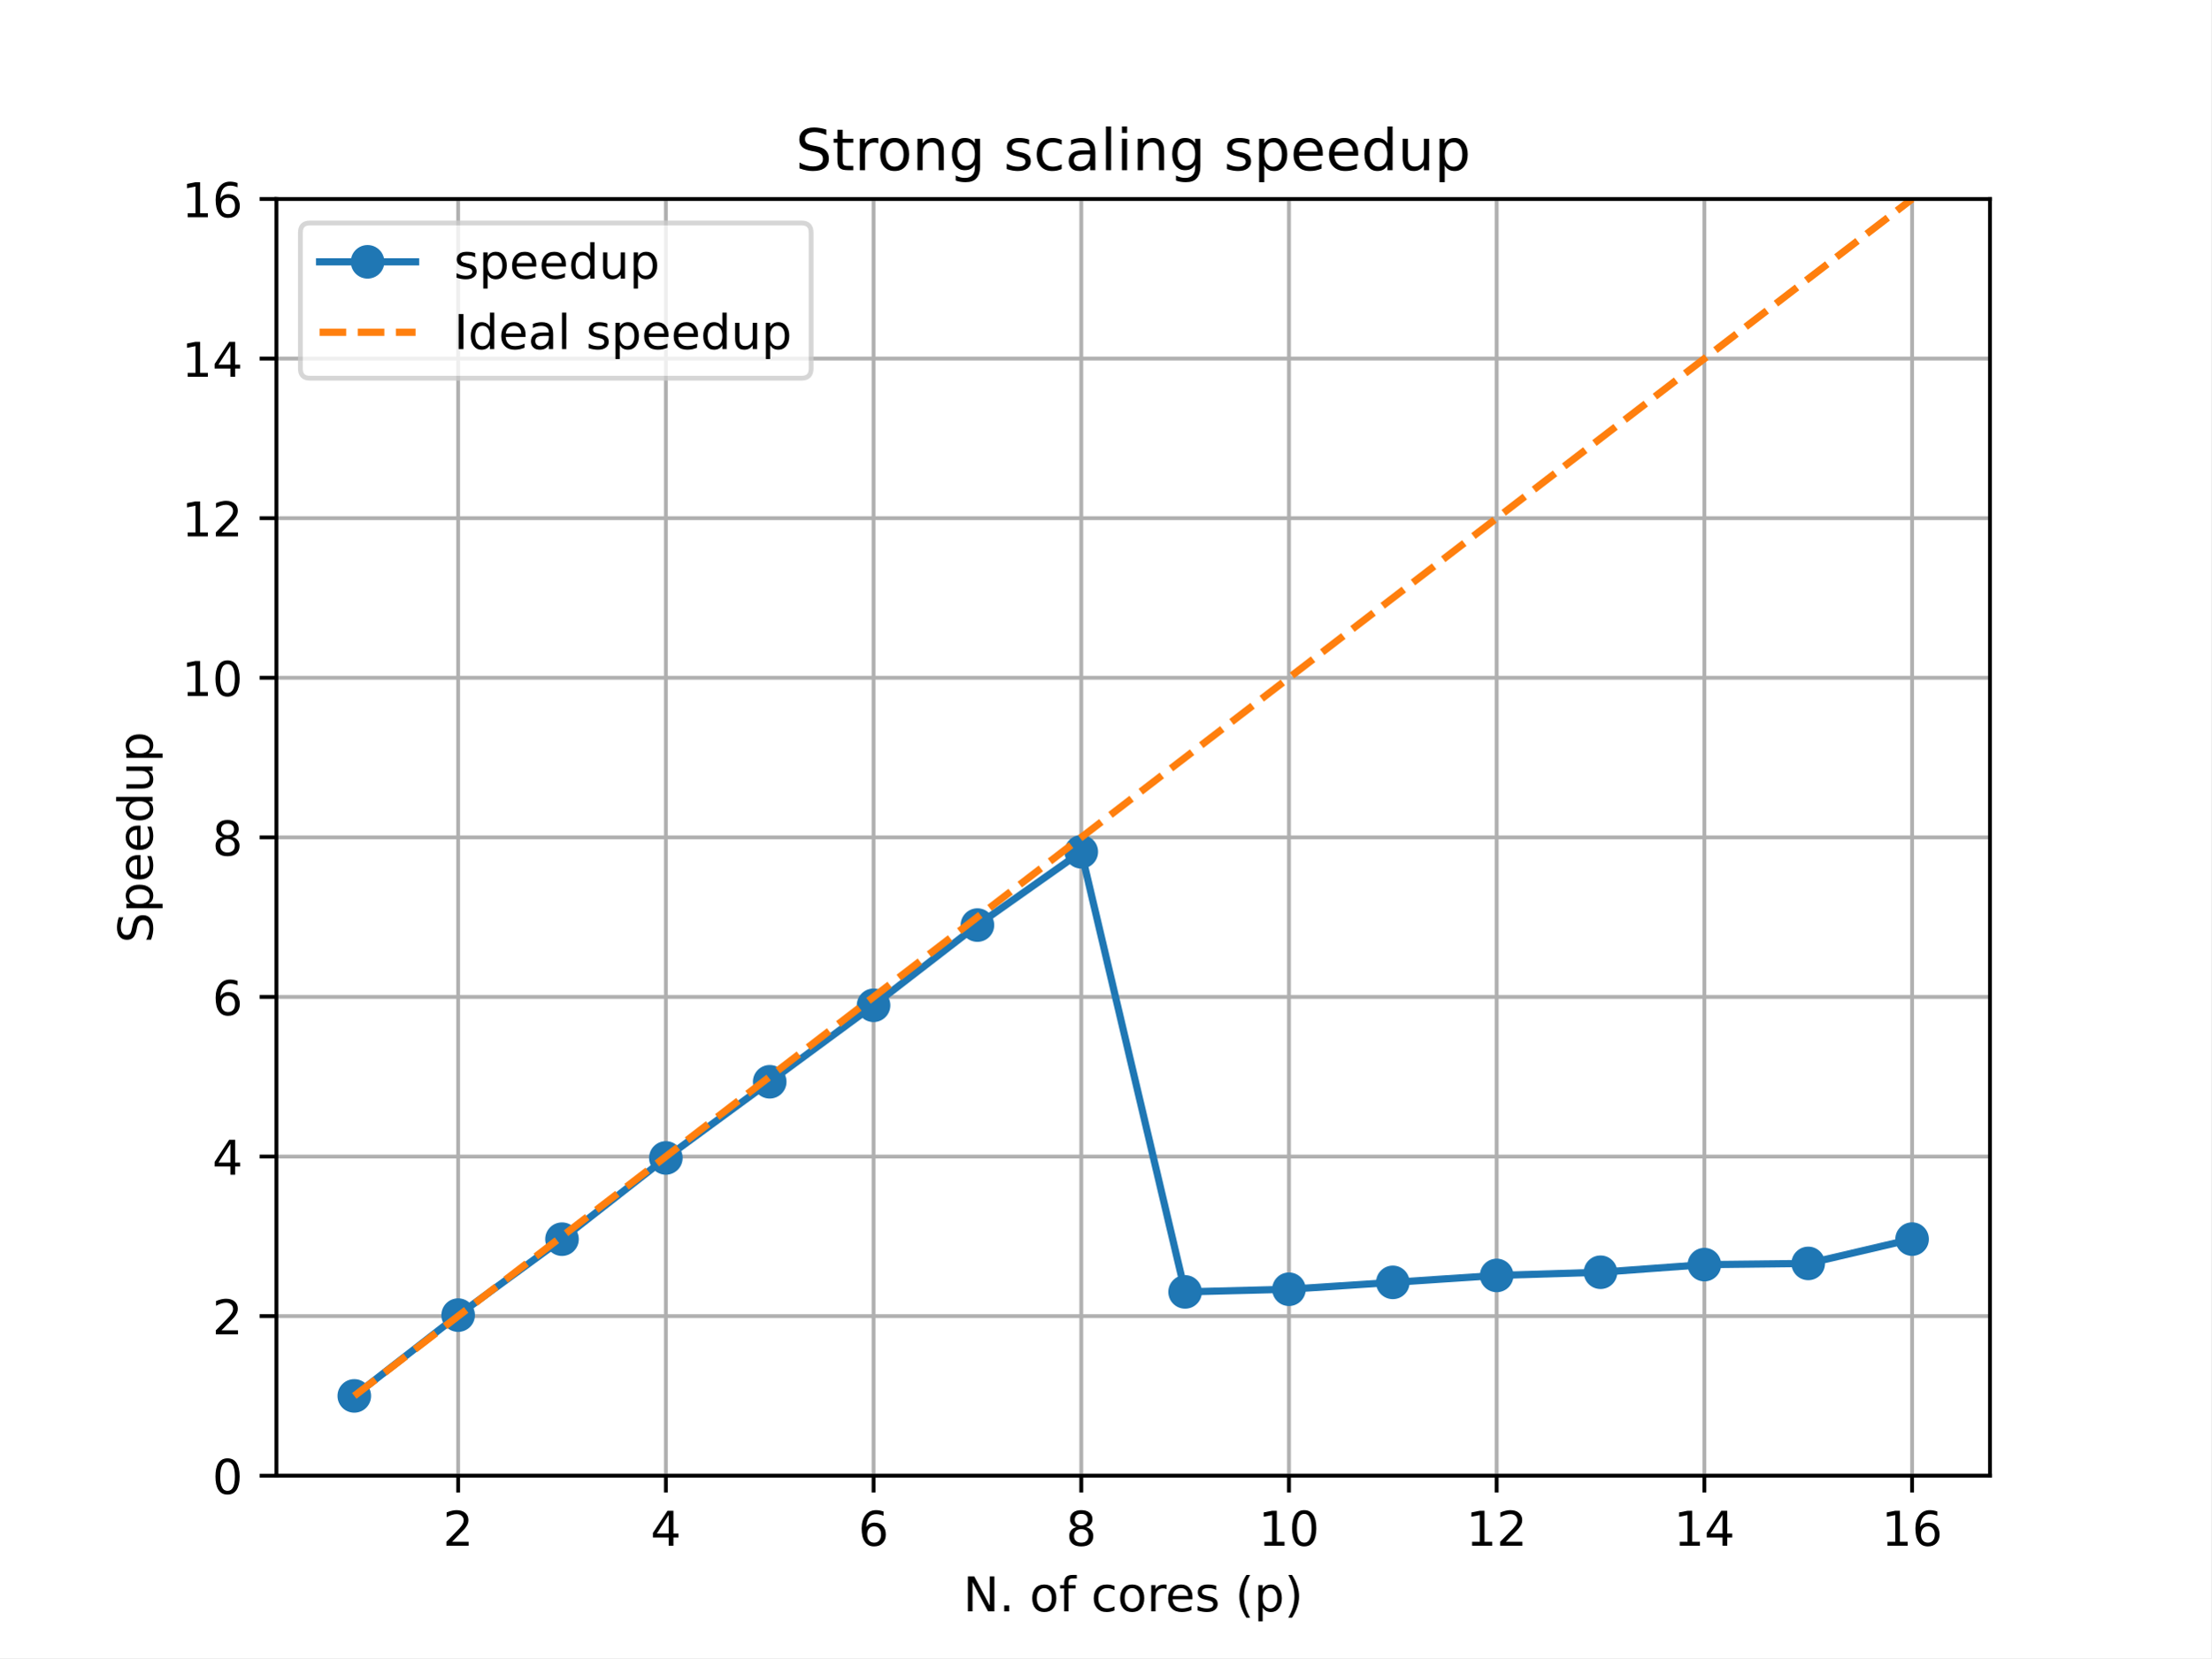
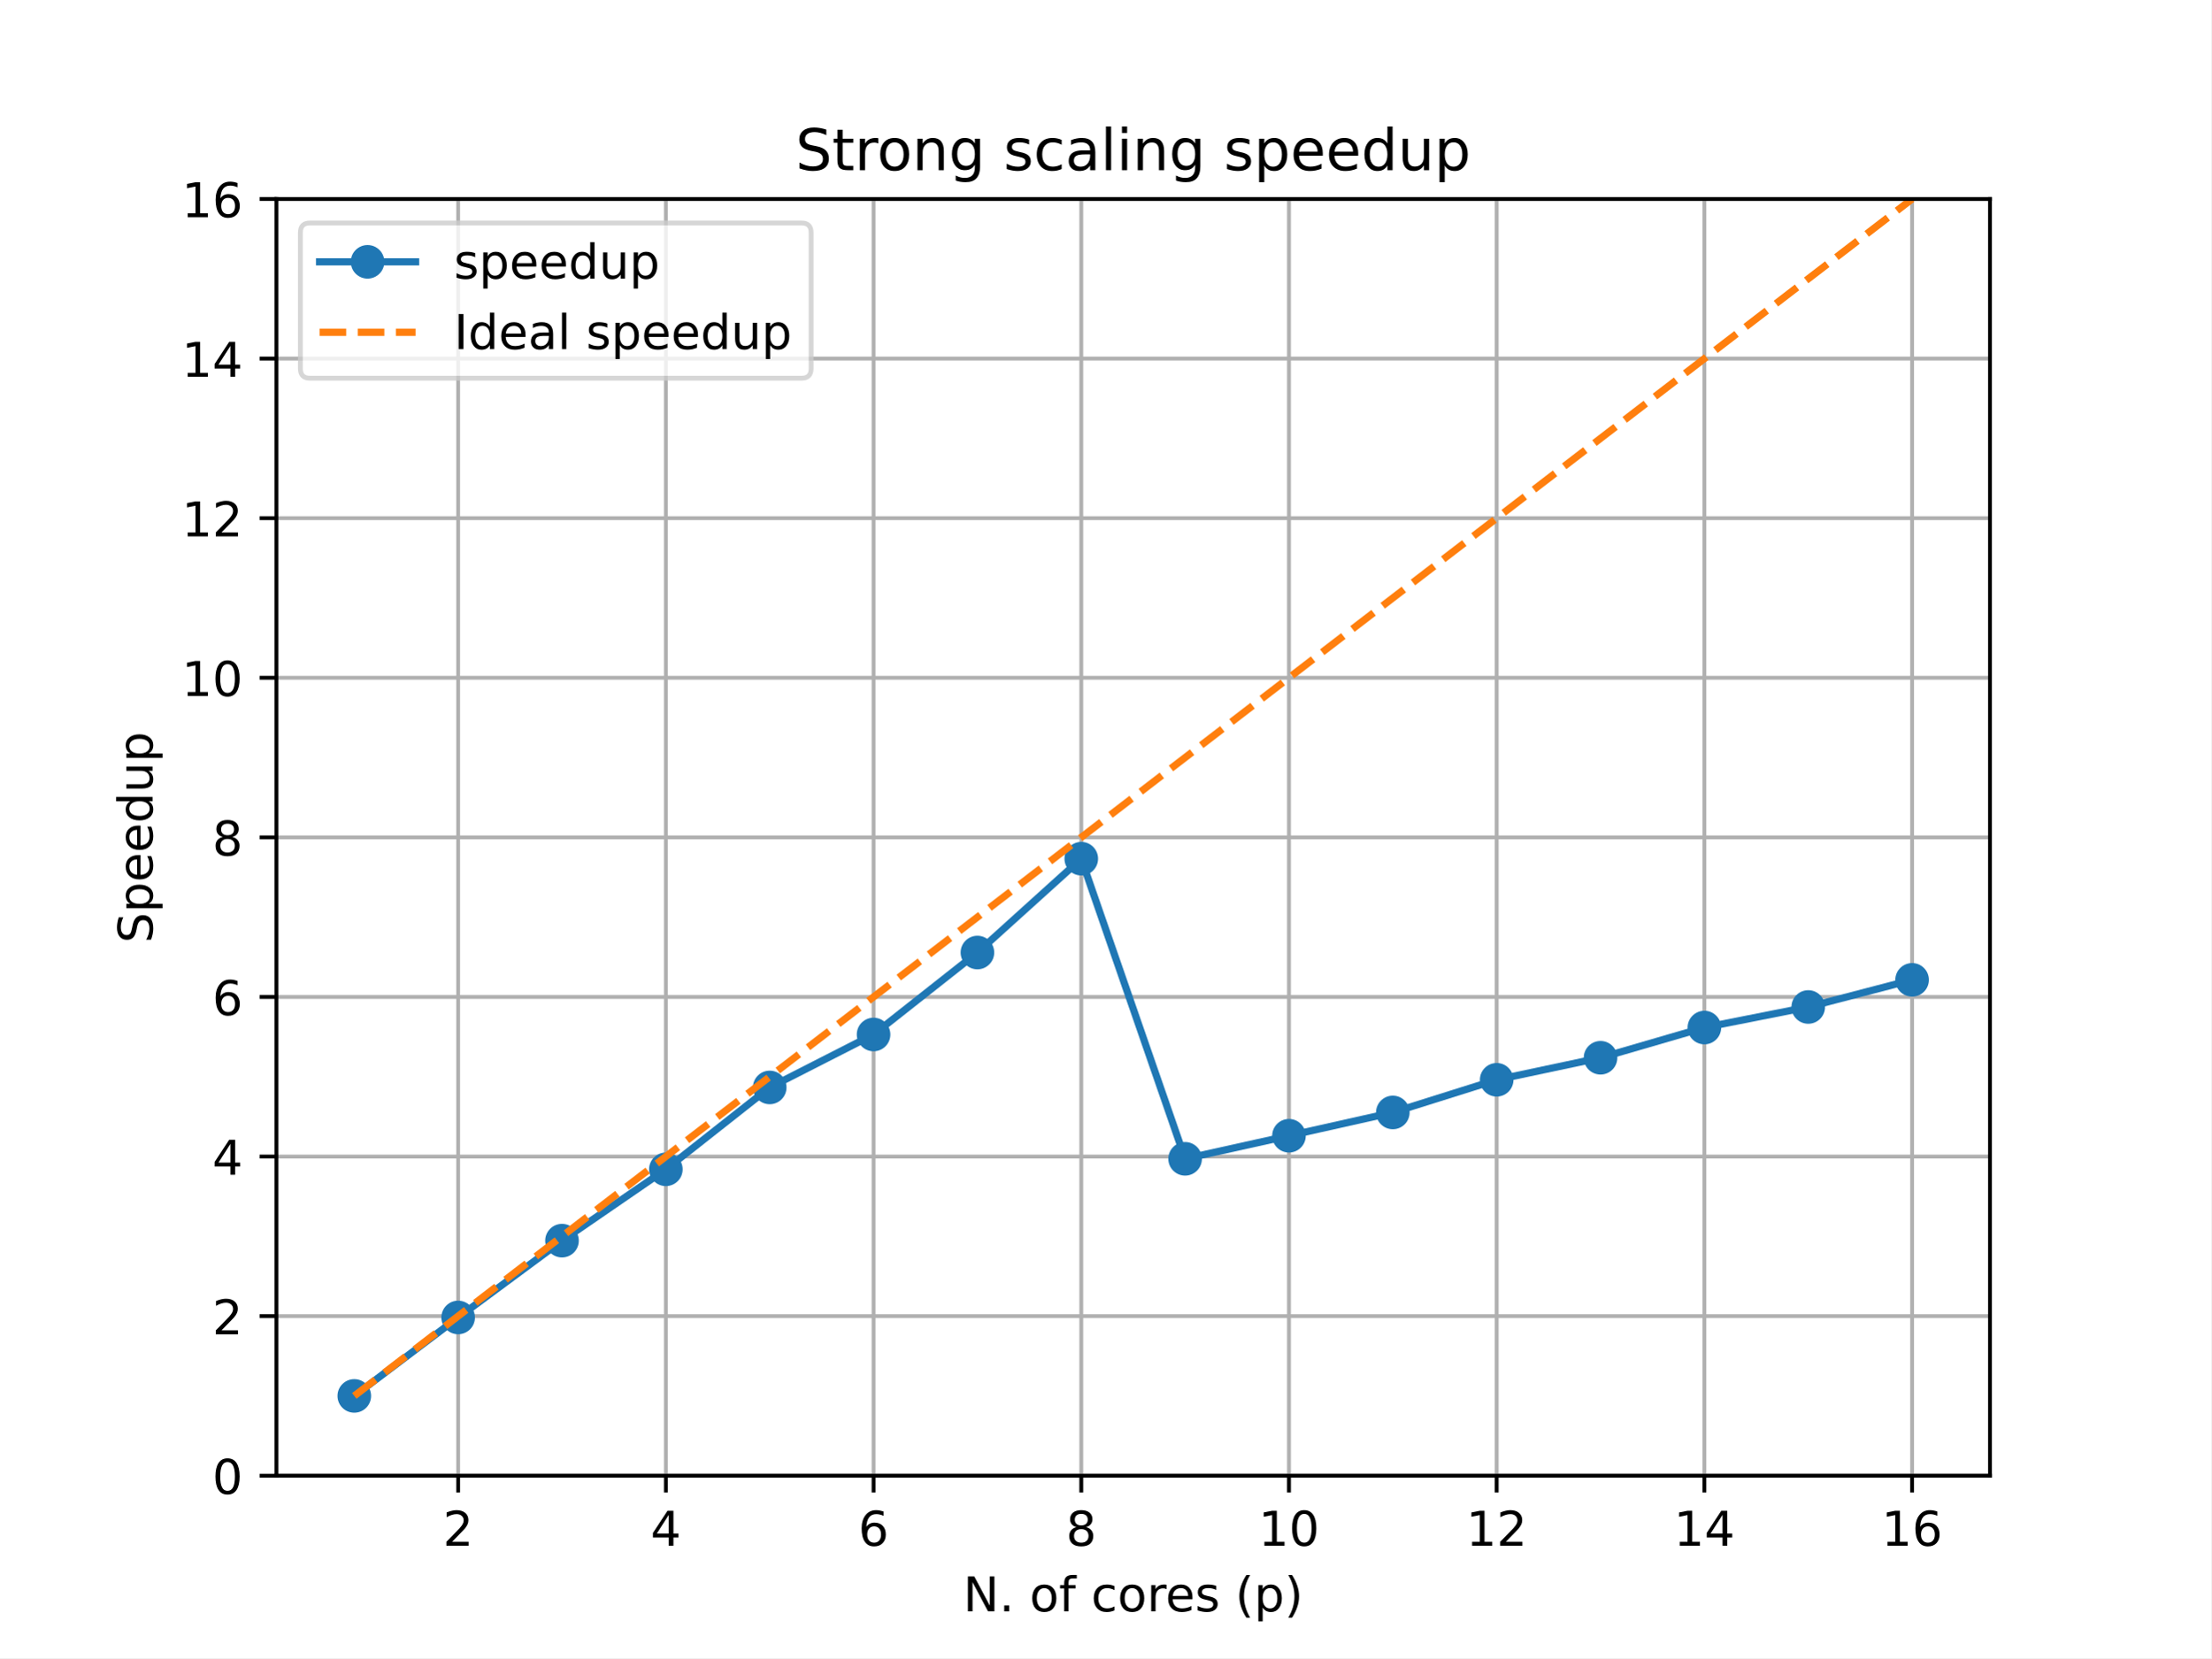
<svg xmlns="http://www.w3.org/2000/svg" xmlns:xlink="http://www.w3.org/1999/xlink" width="460.8pt" height="345.6pt" viewBox="0 0 460.8 345.6" version="1.1">
  <defs>
    <style type="text/css">*{stroke-linejoin: round; stroke-linecap: butt}</style>
  </defs>
  <g id="figure_1">
    <g id="patch_1">
      <path d="M 0 345.6  L 460.8 345.6  L 460.8 0  L 0 0  z " style="fill: #ffffff" />
    </g>
    <g id="axes_1">
      <g id="patch_2">
        <path d="M 57.6 307.584  L 414.72 307.584  L 414.72 41.472  L 57.6 41.472  z " style="fill: #ffffff" />
      </g>
      <g id="matplotlib.axis_1">
        <g id="xtick_1">
          <g id="line2d_1">
-             <path d="M 95.476 307.584  L 95.476 41.472  " clip-path="url(#p18f2e774d1)" style="fill: none; stroke: #b0b0b0; stroke-width: 0.8; stroke-linecap: square" />
+             <path d="M 95.476 307.584  L 95.476 41.472  " clip-path="url(#pc457813039)" style="fill: none; stroke: #b0b0b0; stroke-width: 0.8; stroke-linecap: square" />
          </g>
          <g id="line2d_2">
            <defs>
-               <path id="m135aec9169" d="M 0 0  L 0 3.5  " style="stroke: #000000; stroke-width: 0.8" />
+               <path id="m1aa23ebae5" d="M 0 0  L 0 3.5  " style="stroke: #000000; stroke-width: 0.8" />
            </defs>
            <g>
-               <use xlink:href="#m135aec9169" x="95.476" y="307.584" style="stroke: #000000; stroke-width: 0.8" />
+               <use xlink:href="#m1aa23ebae5" x="95.476" y="307.584" style="stroke: #000000; stroke-width: 0.8" />
            </g>
          </g>
          <g id="text_1">
            <g transform="translate(92.29511 322.1824) scale(0.1 -0.1)">
              <defs>
                <path id="DejaVuSans-32" d="M 1228 531  L 3431 531  L 3431 0  L 469 0  L 469 531  Q 828 903 1448 1529  Q 2069 2156 2228 2338  Q 2531 2678 2651 2914  Q 2772 3150 2772 3378  Q 2772 3750 2511 3984  Q 2250 4219 1831 4219  Q 1534 4219 1204 4116  Q 875 4013 500 3803  L 500 4441  Q 881 4594 1212 4672  Q 1544 4750 1819 4750  Q 2544 4750 2975 4387  Q 3406 4025 3406 3419  Q 3406 3131 3298 2873  Q 3191 2616 2906 2266  Q 2828 2175 2409 1742  Q 1991 1309 1228 531  z " transform="scale(0.015625)" />
              </defs>
              <use xlink:href="#DejaVuSans-32" />
            </g>
          </g>
        </g>
        <g id="xtick_2">
          <g id="line2d_3">
-             <path d="M 138.764 307.584  L 138.764 41.472  " clip-path="url(#p18f2e774d1)" style="fill: none; stroke: #b0b0b0; stroke-width: 0.8; stroke-linecap: square" />
+             <path d="M 138.764 307.584  L 138.764 41.472  " clip-path="url(#pc457813039)" style="fill: none; stroke: #b0b0b0; stroke-width: 0.8; stroke-linecap: square" />
          </g>
          <g id="line2d_4">
            <g>
-               <use xlink:href="#m135aec9169" x="138.764" y="307.584" style="stroke: #000000; stroke-width: 0.8" />
+               <use xlink:href="#m1aa23ebae5" x="138.764" y="307.584" style="stroke: #000000; stroke-width: 0.8" />
            </g>
          </g>
          <g id="text_2">
            <g transform="translate(135.5824 322.1824) scale(0.1 -0.1)">
              <defs>
                <path id="DejaVuSans-34" d="M 2419 4116  L 825 1625  L 2419 1625  L 2419 4116  z M 2253 4666  L 3047 4666  L 3047 1625  L 3713 1625  L 3713 1100  L 3047 1100  L 3047 0  L 2419 0  L 2419 1100  L 313 1100  L 313 1709  L 2253 4666  z " transform="scale(0.015625)" />
              </defs>
              <use xlink:href="#DejaVuSans-34" />
            </g>
          </g>
        </g>
        <g id="xtick_3">
          <g id="line2d_5">
-             <path d="M 182.051 307.584  L 182.051 41.472  " clip-path="url(#p18f2e774d1)" style="fill: none; stroke: #b0b0b0; stroke-width: 0.8; stroke-linecap: square" />
+             <path d="M 182.051 307.584  L 182.051 41.472  " clip-path="url(#pc457813039)" style="fill: none; stroke: #b0b0b0; stroke-width: 0.8; stroke-linecap: square" />
          </g>
          <g id="line2d_6">
            <g>
-               <use xlink:href="#m135aec9169" x="182.051" y="307.584" style="stroke: #000000; stroke-width: 0.8" />
+               <use xlink:href="#m1aa23ebae5" x="182.051" y="307.584" style="stroke: #000000; stroke-width: 0.8" />
            </g>
          </g>
          <g id="text_3">
            <g transform="translate(178.8697 322.1824) scale(0.1 -0.1)">
              <defs>
                <path id="DejaVuSans-36" d="M 2113 2584  Q 1688 2584 1439 2293  Q 1191 2003 1191 1497  Q 1191 994 1439 701  Q 1688 409 2113 409  Q 2538 409 2786 701  Q 3034 994 3034 1497  Q 3034 2003 2786 2293  Q 2538 2584 2113 2584  z M 3366 4563  L 3366 3988  Q 3128 4100 2886 4159  Q 2644 4219 2406 4219  Q 1781 4219 1451 3797  Q 1122 3375 1075 2522  Q 1259 2794 1537 2939  Q 1816 3084 2150 3084  Q 2853 3084 3261 2657  Q 3669 2231 3669 1497  Q 3669 778 3244 343  Q 2819 -91 2113 -91  Q 1303 -91 875 529  Q 447 1150 447 2328  Q 447 3434 972 4092  Q 1497 4750 2381 4750  Q 2619 4750 2861 4703  Q 3103 4656 3366 4563  z " transform="scale(0.015625)" />
              </defs>
              <use xlink:href="#DejaVuSans-36" />
            </g>
          </g>
        </g>
        <g id="xtick_4">
          <g id="line2d_7">
-             <path d="M 225.338 307.584  L 225.338 41.472  " clip-path="url(#p18f2e774d1)" style="fill: none; stroke: #b0b0b0; stroke-width: 0.8; stroke-linecap: square" />
+             <path d="M 225.338 307.584  L 225.338 41.472  " clip-path="url(#pc457813039)" style="fill: none; stroke: #b0b0b0; stroke-width: 0.8; stroke-linecap: square" />
          </g>
          <g id="line2d_8">
            <g>
-               <use xlink:href="#m135aec9169" x="225.338" y="307.584" style="stroke: #000000; stroke-width: 0.8" />
+               <use xlink:href="#m1aa23ebae5" x="225.338" y="307.584" style="stroke: #000000; stroke-width: 0.8" />
            </g>
          </g>
          <g id="text_4">
            <g transform="translate(222.1569 322.1824) scale(0.1 -0.1)">
              <defs>
                <path id="DejaVuSans-38" d="M 2034 2216  Q 1584 2216 1326 1975  Q 1069 1734 1069 1313  Q 1069 891 1326 650  Q 1584 409 2034 409  Q 2484 409 2743 651  Q 3003 894 3003 1313  Q 3003 1734 2745 1975  Q 2488 2216 2034 2216  z M 1403 2484  Q 997 2584 770 2862  Q 544 3141 544 3541  Q 544 4100 942 4425  Q 1341 4750 2034 4750  Q 2731 4750 3128 4425  Q 3525 4100 3525 3541  Q 3525 3141 3298 2862  Q 3072 2584 2669 2484  Q 3125 2378 3379 2068  Q 3634 1759 3634 1313  Q 3634 634 3220 271  Q 2806 -91 2034 -91  Q 1263 -91 848 271  Q 434 634 434 1313  Q 434 1759 690 2068  Q 947 2378 1403 2484  z M 1172 3481  Q 1172 3119 1398 2916  Q 1625 2713 2034 2713  Q 2441 2713 2670 2916  Q 2900 3119 2900 3481  Q 2900 3844 2670 4047  Q 2441 4250 2034 4250  Q 1625 4250 1398 4047  Q 1172 3844 1172 3481  z " transform="scale(0.015625)" />
              </defs>
              <use xlink:href="#DejaVuSans-38" />
            </g>
          </g>
        </g>
        <g id="xtick_5">
          <g id="line2d_9">
-             <path d="M 268.625 307.584  L 268.625 41.472  " clip-path="url(#p18f2e774d1)" style="fill: none; stroke: #b0b0b0; stroke-width: 0.8; stroke-linecap: square" />
+             <path d="M 268.625 307.584  L 268.625 41.472  " clip-path="url(#pc457813039)" style="fill: none; stroke: #b0b0b0; stroke-width: 0.8; stroke-linecap: square" />
          </g>
          <g id="line2d_10">
            <g>
-               <use xlink:href="#m135aec9169" x="268.625" y="307.584" style="stroke: #000000; stroke-width: 0.8" />
+               <use xlink:href="#m1aa23ebae5" x="268.625" y="307.584" style="stroke: #000000; stroke-width: 0.8" />
            </g>
          </g>
          <g id="text_5">
            <g transform="translate(262.263 322.1824) scale(0.1 -0.1)">
              <defs>
                <path id="DejaVuSans-31" d="M 794 531  L 1825 531  L 1825 4091  L 703 3866  L 703 4441  L 1819 4666  L 2450 4666  L 2450 531  L 3481 531  L 3481 0  L 794 0  L 794 531  z " transform="scale(0.015625)" />
                <path id="DejaVuSans-30" d="M 2034 4250  Q 1547 4250 1301 3770  Q 1056 3291 1056 2328  Q 1056 1369 1301 889  Q 1547 409 2034 409  Q 2525 409 2770 889  Q 3016 1369 3016 2328  Q 3016 3291 2770 3770  Q 2525 4250 2034 4250  z M 2034 4750  Q 2819 4750 3233 4129  Q 3647 3509 3647 2328  Q 3647 1150 3233 529  Q 2819 -91 2034 -91  Q 1250 -91 836 529  Q 422 1150 422 2328  Q 422 3509 836 4129  Q 1250 4750 2034 4750  z " transform="scale(0.015625)" />
              </defs>
              <use xlink:href="#DejaVuSans-31" />
              <use xlink:href="#DejaVuSans-30" transform="translate(63.62305 0)" />
            </g>
          </g>
        </g>
        <g id="xtick_6">
          <g id="line2d_11">
-             <path d="M 311.913 307.584  L 311.913 41.472  " clip-path="url(#p18f2e774d1)" style="fill: none; stroke: #b0b0b0; stroke-width: 0.8; stroke-linecap: square" />
+             <path d="M 311.913 307.584  L 311.913 41.472  " clip-path="url(#pc457813039)" style="fill: none; stroke: #b0b0b0; stroke-width: 0.8; stroke-linecap: square" />
          </g>
          <g id="line2d_12">
            <g>
-               <use xlink:href="#m135aec9169" x="311.913" y="307.584" style="stroke: #000000; stroke-width: 0.8" />
+               <use xlink:href="#m1aa23ebae5" x="311.913" y="307.584" style="stroke: #000000; stroke-width: 0.8" />
            </g>
          </g>
          <g id="text_6">
            <g transform="translate(305.5502 322.1824) scale(0.1 -0.1)">
              <use xlink:href="#DejaVuSans-31" />
              <use xlink:href="#DejaVuSans-32" transform="translate(63.62305 0)" />
            </g>
          </g>
        </g>
        <g id="xtick_7">
          <g id="line2d_13">
-             <path d="M 355.2 307.584  L 355.2 41.472  " clip-path="url(#p18f2e774d1)" style="fill: none; stroke: #b0b0b0; stroke-width: 0.8; stroke-linecap: square" />
+             <path d="M 355.2 307.584  L 355.2 41.472  " clip-path="url(#pc457813039)" style="fill: none; stroke: #b0b0b0; stroke-width: 0.8; stroke-linecap: square" />
          </g>
          <g id="line2d_14">
            <g>
-               <use xlink:href="#m135aec9169" x="355.2" y="307.584" style="stroke: #000000; stroke-width: 0.8" />
+               <use xlink:href="#m1aa23ebae5" x="355.2" y="307.584" style="stroke: #000000; stroke-width: 0.8" />
            </g>
          </g>
          <g id="text_7">
            <g transform="translate(348.8375 322.1824) scale(0.1 -0.1)">
              <use xlink:href="#DejaVuSans-31" />
              <use xlink:href="#DejaVuSans-34" transform="translate(63.62305 0)" />
            </g>
          </g>
        </g>
        <g id="xtick_8">
          <g id="line2d_15">
-             <path d="M 398.487 307.584  L 398.487 41.472  " clip-path="url(#p18f2e774d1)" style="fill: none; stroke: #b0b0b0; stroke-width: 0.8; stroke-linecap: square" />
+             <path d="M 398.487 307.584  L 398.487 41.472  " clip-path="url(#pc457813039)" style="fill: none; stroke: #b0b0b0; stroke-width: 0.8; stroke-linecap: square" />
          </g>
          <g id="line2d_16">
            <g>
-               <use xlink:href="#m135aec9169" x="398.487" y="307.584" style="stroke: #000000; stroke-width: 0.8" />
+               <use xlink:href="#m1aa23ebae5" x="398.487" y="307.584" style="stroke: #000000; stroke-width: 0.8" />
            </g>
          </g>
          <g id="text_8">
            <g transform="translate(392.1248 322.1824) scale(0.1 -0.1)">
              <use xlink:href="#DejaVuSans-31" />
              <use xlink:href="#DejaVuSans-36" transform="translate(63.62305 0)" />
            </g>
          </g>
        </g>
        <g id="text_9">
          <g transform="translate(200.735 335.8606) scale(0.1 -0.1)">
            <defs>
              <path id="DejaVuSans-4e" d="M 628 4666  L 1478 4666  L 3547 763  L 3547 4666  L 4159 4666  L 4159 0  L 3309 0  L 1241 3903  L 1241 0  L 628 0  L 628 4666  z " transform="scale(0.015625)" />
              <path id="DejaVuSans-2e" d="M 684 794  L 1344 794  L 1344 0  L 684 0  L 684 794  z " transform="scale(0.015625)" />
              <path id="DejaVuSans-20" transform="scale(0.015625)" />
              <path id="DejaVuSans-6f" d="M 1959 3097  Q 1497 3097 1228 2736  Q 959 2375 959 1747  Q 959 1119 1226 758  Q 1494 397 1959 397  Q 2419 397 2687 759  Q 2956 1122 2956 1747  Q 2956 2369 2687 2733  Q 2419 3097 1959 3097  z M 1959 3584  Q 2709 3584 3137 3096  Q 3566 2609 3566 1747  Q 3566 888 3137 398  Q 2709 -91 1959 -91  Q 1206 -91 779 398  Q 353 888 353 1747  Q 353 2609 779 3096  Q 1206 3584 1959 3584  z " transform="scale(0.015625)" />
              <path id="DejaVuSans-66" d="M 2375 4863  L 2375 4384  L 1825 4384  Q 1516 4384 1395 4259  Q 1275 4134 1275 3809  L 1275 3500  L 2222 3500  L 2222 3053  L 1275 3053  L 1275 0  L 697 0  L 697 3053  L 147 3053  L 147 3500  L 697 3500  L 697 3744  Q 697 4328 969 4595  Q 1241 4863 1831 4863  L 2375 4863  z " transform="scale(0.015625)" />
              <path id="DejaVuSans-63" d="M 3122 3366  L 3122 2828  Q 2878 2963 2633 3030  Q 2388 3097 2138 3097  Q 1578 3097 1268 2742  Q 959 2388 959 1747  Q 959 1106 1268 751  Q 1578 397 2138 397  Q 2388 397 2633 464  Q 2878 531 3122 666  L 3122 134  Q 2881 22 2623 -34  Q 2366 -91 2075 -91  Q 1284 -91 818 406  Q 353 903 353 1747  Q 353 2603 823 3093  Q 1294 3584 2113 3584  Q 2378 3584 2631 3529  Q 2884 3475 3122 3366  z " transform="scale(0.015625)" />
              <path id="DejaVuSans-72" d="M 2631 2963  Q 2534 3019 2420 3045  Q 2306 3072 2169 3072  Q 1681 3072 1420 2755  Q 1159 2438 1159 1844  L 1159 0  L 581 0  L 581 3500  L 1159 3500  L 1159 2956  Q 1341 3275 1631 3429  Q 1922 3584 2338 3584  Q 2397 3584 2469 3576  Q 2541 3569 2628 3553  L 2631 2963  z " transform="scale(0.015625)" />
              <path id="DejaVuSans-65" d="M 3597 1894  L 3597 1613  L 953 1613  Q 991 1019 1311 708  Q 1631 397 2203 397  Q 2534 397 2845 478  Q 3156 559 3463 722  L 3463 178  Q 3153 47 2828 -22  Q 2503 -91 2169 -91  Q 1331 -91 842 396  Q 353 884 353 1716  Q 353 2575 817 3079  Q 1281 3584 2069 3584  Q 2775 3584 3186 3129  Q 3597 2675 3597 1894  z M 3022 2063  Q 3016 2534 2758 2815  Q 2500 3097 2075 3097  Q 1594 3097 1305 2825  Q 1016 2553 972 2059  L 3022 2063  z " transform="scale(0.015625)" />
              <path id="DejaVuSans-73" d="M 2834 3397  L 2834 2853  Q 2591 2978 2328 3040  Q 2066 3103 1784 3103  Q 1356 3103 1142 2972  Q 928 2841 928 2578  Q 928 2378 1081 2264  Q 1234 2150 1697 2047  L 1894 2003  Q 2506 1872 2764 1633  Q 3022 1394 3022 966  Q 3022 478 2636 193  Q 2250 -91 1575 -91  Q 1294 -91 989 -36  Q 684 19 347 128  L 347 722  Q 666 556 975 473  Q 1284 391 1588 391  Q 1994 391 2212 530  Q 2431 669 2431 922  Q 2431 1156 2273 1281  Q 2116 1406 1581 1522  L 1381 1569  Q 847 1681 609 1914  Q 372 2147 372 2553  Q 372 3047 722 3315  Q 1072 3584 1716 3584  Q 2034 3584 2315 3537  Q 2597 3491 2834 3397  z " transform="scale(0.015625)" />
              <path id="DejaVuSans-28" d="M 1984 4856  Q 1566 4138 1362 3434  Q 1159 2731 1159 2009  Q 1159 1288 1364 580  Q 1569 -128 1984 -844  L 1484 -844  Q 1016 -109 783 600  Q 550 1309 550 2009  Q 550 2706 781 3412  Q 1013 4119 1484 4856  L 1984 4856  z " transform="scale(0.015625)" />
              <path id="DejaVuSans-70" d="M 1159 525  L 1159 -1331  L 581 -1331  L 581 3500  L 1159 3500  L 1159 2969  Q 1341 3281 1617 3432  Q 1894 3584 2278 3584  Q 2916 3584 3314 3078  Q 3713 2572 3713 1747  Q 3713 922 3314 415  Q 2916 -91 2278 -91  Q 1894 -91 1617 61  Q 1341 213 1159 525  z M 3116 1747  Q 3116 2381 2855 2742  Q 2594 3103 2138 3103  Q 1681 3103 1420 2742  Q 1159 2381 1159 1747  Q 1159 1113 1420 752  Q 1681 391 2138 391  Q 2594 391 2855 752  Q 3116 1113 3116 1747  z " transform="scale(0.015625)" />
              <path id="DejaVuSans-29" d="M 513 4856  L 1013 4856  Q 1481 4119 1714 3412  Q 1947 2706 1947 2009  Q 1947 1309 1714 600  Q 1481 -109 1013 -844  L 513 -844  Q 928 -128 1133 580  Q 1338 1288 1338 2009  Q 1338 2731 1133 3434  Q 928 4138 513 4856  z " transform="scale(0.015625)" />
            </defs>
            <use xlink:href="#DejaVuSans-4e" />
            <use xlink:href="#DejaVuSans-2e" transform="translate(74.80469 0)" />
            <use xlink:href="#DejaVuSans-20" transform="translate(106.5918 0)" />
            <use xlink:href="#DejaVuSans-6f" transform="translate(138.3789 0)" />
            <use xlink:href="#DejaVuSans-66" transform="translate(199.5605 0)" />
            <use xlink:href="#DejaVuSans-20" transform="translate(234.7656 0)" />
            <use xlink:href="#DejaVuSans-63" transform="translate(266.5527 0)" />
            <use xlink:href="#DejaVuSans-6f" transform="translate(321.5332 0)" />
            <use xlink:href="#DejaVuSans-72" transform="translate(382.7148 0)" />
            <use xlink:href="#DejaVuSans-65" transform="translate(421.5781 0)" />
            <use xlink:href="#DejaVuSans-73" transform="translate(483.1016 0)" />
            <use xlink:href="#DejaVuSans-20" transform="translate(535.2012 0)" />
            <use xlink:href="#DejaVuSans-28" transform="translate(566.9883 0)" />
            <use xlink:href="#DejaVuSans-70" transform="translate(606.002 0)" />
            <use xlink:href="#DejaVuSans-29" transform="translate(669.4785 0)" />
          </g>
        </g>
      </g>
      <g id="matplotlib.axis_2">
        <g id="ytick_1">
          <g id="line2d_17">
-             <path d="M 57.6 307.584  L 414.72 307.584  " clip-path="url(#p18f2e774d1)" style="fill: none; stroke: #b0b0b0; stroke-width: 0.8; stroke-linecap: square" />
+             <path d="M 57.6 307.584  L 414.72 307.584  " clip-path="url(#pc457813039)" style="fill: none; stroke: #b0b0b0; stroke-width: 0.8; stroke-linecap: square" />
          </g>
          <g id="line2d_18">
            <defs>
-               <path id="m28e3ebc96a" d="M 0 0  L -3.5 0  " style="stroke: #000000; stroke-width: 0.8" />
+               <path id="m0e7e8ea980" d="M 0 0  L -3.5 0  " style="stroke: #000000; stroke-width: 0.8" />
            </defs>
            <g>
-               <use xlink:href="#m28e3ebc96a" x="57.6" y="307.584" style="stroke: #000000; stroke-width: 0.8" />
+               <use xlink:href="#m0e7e8ea980" x="57.6" y="307.584" style="stroke: #000000; stroke-width: 0.8" />
            </g>
          </g>
          <g id="text_10">
            <g transform="translate(44.2375 311.3832) scale(0.1 -0.1)">
              <use xlink:href="#DejaVuSans-30" />
            </g>
          </g>
        </g>
        <g id="ytick_2">
          <g id="line2d_19">
-             <path d="M 57.6 274.32  L 414.72 274.32  " clip-path="url(#p18f2e774d1)" style="fill: none; stroke: #b0b0b0; stroke-width: 0.8; stroke-linecap: square" />
+             <path d="M 57.6 274.32  L 414.72 274.32  " clip-path="url(#pc457813039)" style="fill: none; stroke: #b0b0b0; stroke-width: 0.8; stroke-linecap: square" />
          </g>
          <g id="line2d_20">
            <g>
-               <use xlink:href="#m28e3ebc96a" x="57.6" y="274.32" style="stroke: #000000; stroke-width: 0.8" />
+               <use xlink:href="#m0e7e8ea980" x="57.6" y="274.32" style="stroke: #000000; stroke-width: 0.8" />
            </g>
          </g>
          <g id="text_11">
            <g transform="translate(44.2375 278.1192) scale(0.1 -0.1)">
              <use xlink:href="#DejaVuSans-32" />
            </g>
          </g>
        </g>
        <g id="ytick_3">
          <g id="line2d_21">
-             <path d="M 57.6 241.056  L 414.72 241.056  " clip-path="url(#p18f2e774d1)" style="fill: none; stroke: #b0b0b0; stroke-width: 0.8; stroke-linecap: square" />
+             <path d="M 57.6 241.056  L 414.72 241.056  " clip-path="url(#pc457813039)" style="fill: none; stroke: #b0b0b0; stroke-width: 0.8; stroke-linecap: square" />
          </g>
          <g id="line2d_22">
            <g>
-               <use xlink:href="#m28e3ebc96a" x="57.6" y="241.056" style="stroke: #000000; stroke-width: 0.8" />
+               <use xlink:href="#m0e7e8ea980" x="57.6" y="241.056" style="stroke: #000000; stroke-width: 0.8" />
            </g>
          </g>
          <g id="text_12">
            <g transform="translate(44.2375 244.8552) scale(0.1 -0.1)">
              <use xlink:href="#DejaVuSans-34" />
            </g>
          </g>
        </g>
        <g id="ytick_4">
          <g id="line2d_23">
-             <path d="M 57.6 207.792  L 414.72 207.792  " clip-path="url(#p18f2e774d1)" style="fill: none; stroke: #b0b0b0; stroke-width: 0.8; stroke-linecap: square" />
+             <path d="M 57.6 207.792  L 414.72 207.792  " clip-path="url(#pc457813039)" style="fill: none; stroke: #b0b0b0; stroke-width: 0.8; stroke-linecap: square" />
          </g>
          <g id="line2d_24">
            <g>
-               <use xlink:href="#m28e3ebc96a" x="57.6" y="207.792" style="stroke: #000000; stroke-width: 0.8" />
+               <use xlink:href="#m0e7e8ea980" x="57.6" y="207.792" style="stroke: #000000; stroke-width: 0.8" />
            </g>
          </g>
          <g id="text_13">
            <g transform="translate(44.2375 211.5912) scale(0.1 -0.1)">
              <use xlink:href="#DejaVuSans-36" />
            </g>
          </g>
        </g>
        <g id="ytick_5">
          <g id="line2d_25">
-             <path d="M 57.6 174.528  L 414.72 174.528  " clip-path="url(#p18f2e774d1)" style="fill: none; stroke: #b0b0b0; stroke-width: 0.8; stroke-linecap: square" />
+             <path d="M 57.6 174.528  L 414.72 174.528  " clip-path="url(#pc457813039)" style="fill: none; stroke: #b0b0b0; stroke-width: 0.8; stroke-linecap: square" />
          </g>
          <g id="line2d_26">
            <g>
-               <use xlink:href="#m28e3ebc96a" x="57.6" y="174.528" style="stroke: #000000; stroke-width: 0.8" />
+               <use xlink:href="#m0e7e8ea980" x="57.6" y="174.528" style="stroke: #000000; stroke-width: 0.8" />
            </g>
          </g>
          <g id="text_14">
            <g transform="translate(44.2375 178.3272) scale(0.1 -0.1)">
              <use xlink:href="#DejaVuSans-38" />
            </g>
          </g>
        </g>
        <g id="ytick_6">
          <g id="line2d_27">
-             <path d="M 57.6 141.264  L 414.72 141.264  " clip-path="url(#p18f2e774d1)" style="fill: none; stroke: #b0b0b0; stroke-width: 0.8; stroke-linecap: square" />
+             <path d="M 57.6 141.264  L 414.72 141.264  " clip-path="url(#pc457813039)" style="fill: none; stroke: #b0b0b0; stroke-width: 0.8; stroke-linecap: square" />
          </g>
          <g id="line2d_28">
            <g>
-               <use xlink:href="#m28e3ebc96a" x="57.6" y="141.264" style="stroke: #000000; stroke-width: 0.8" />
+               <use xlink:href="#m0e7e8ea980" x="57.6" y="141.264" style="stroke: #000000; stroke-width: 0.8" />
            </g>
          </g>
          <g id="text_15">
            <g transform="translate(37.875 145.0632) scale(0.1 -0.1)">
              <use xlink:href="#DejaVuSans-31" />
              <use xlink:href="#DejaVuSans-30" transform="translate(63.62305 0)" />
            </g>
          </g>
        </g>
        <g id="ytick_7">
          <g id="line2d_29">
-             <path d="M 57.6 108  L 414.72 108  " clip-path="url(#p18f2e774d1)" style="fill: none; stroke: #b0b0b0; stroke-width: 0.8; stroke-linecap: square" />
+             <path d="M 57.6 108  L 414.72 108  " clip-path="url(#pc457813039)" style="fill: none; stroke: #b0b0b0; stroke-width: 0.8; stroke-linecap: square" />
          </g>
          <g id="line2d_30">
            <g>
-               <use xlink:href="#m28e3ebc96a" x="57.6" y="108" style="stroke: #000000; stroke-width: 0.8" />
+               <use xlink:href="#m0e7e8ea980" x="57.6" y="108" style="stroke: #000000; stroke-width: 0.8" />
            </g>
          </g>
          <g id="text_16">
            <g transform="translate(37.875 111.7992) scale(0.1 -0.1)">
              <use xlink:href="#DejaVuSans-31" />
              <use xlink:href="#DejaVuSans-32" transform="translate(63.62305 0)" />
            </g>
          </g>
        </g>
        <g id="ytick_8">
          <g id="line2d_31">
-             <path d="M 57.6 74.736  L 414.72 74.736  " clip-path="url(#p18f2e774d1)" style="fill: none; stroke: #b0b0b0; stroke-width: 0.8; stroke-linecap: square" />
+             <path d="M 57.6 74.736  L 414.72 74.736  " clip-path="url(#pc457813039)" style="fill: none; stroke: #b0b0b0; stroke-width: 0.8; stroke-linecap: square" />
          </g>
          <g id="line2d_32">
            <g>
-               <use xlink:href="#m28e3ebc96a" x="57.6" y="74.736" style="stroke: #000000; stroke-width: 0.8" />
+               <use xlink:href="#m0e7e8ea980" x="57.6" y="74.736" style="stroke: #000000; stroke-width: 0.8" />
            </g>
          </g>
          <g id="text_17">
            <g transform="translate(37.875 78.53522) scale(0.1 -0.1)">
              <use xlink:href="#DejaVuSans-31" />
              <use xlink:href="#DejaVuSans-34" transform="translate(63.62305 0)" />
            </g>
          </g>
        </g>
        <g id="ytick_9">
          <g id="line2d_33">
-             <path d="M 57.6 41.472  L 414.72 41.472  " clip-path="url(#p18f2e774d1)" style="fill: none; stroke: #b0b0b0; stroke-width: 0.8; stroke-linecap: square" />
+             <path d="M 57.6 41.472  L 414.72 41.472  " clip-path="url(#pc457813039)" style="fill: none; stroke: #b0b0b0; stroke-width: 0.8; stroke-linecap: square" />
          </g>
          <g id="line2d_34">
            <g>
-               <use xlink:href="#m28e3ebc96a" x="57.6" y="41.472" style="stroke: #000000; stroke-width: 0.8" />
+               <use xlink:href="#m0e7e8ea980" x="57.6" y="41.472" style="stroke: #000000; stroke-width: 0.8" />
            </g>
          </g>
          <g id="text_18">
            <g transform="translate(37.875 45.27122) scale(0.1 -0.1)">
              <use xlink:href="#DejaVuSans-31" />
              <use xlink:href="#DejaVuSans-36" transform="translate(63.62305 0)" />
            </g>
          </g>
        </g>
        <g id="text_19">
          <g transform="translate(31.79531 196.5468) rotate(-90) scale(0.1 -0.1)">
            <defs>
              <path id="DejaVuSans-53" d="M 3425 4513  L 3425 3897  Q 3066 4069 2747 4153  Q 2428 4238 2131 4238  Q 1616 4238 1336 4038  Q 1056 3838 1056 3469  Q 1056 3159 1242 3001  Q 1428 2844 1947 2747  L 2328 2669  Q 3034 2534 3370 2195  Q 3706 1856 3706 1288  Q 3706 609 3251 259  Q 2797 -91 1919 -91  Q 1588 -91 1214 -16  Q 841 59 441 206  L 441 856  Q 825 641 1194 531  Q 1563 422 1919 422  Q 2459 422 2753 634  Q 3047 847 3047 1241  Q 3047 1584 2836 1778  Q 2625 1972 2144 2069  L 1759 2144  Q 1053 2284 737 2584  Q 422 2884 422 3419  Q 422 4038 858 4394  Q 1294 4750 2059 4750  Q 2388 4750 2728 4690  Q 3069 4631 3425 4513  z " transform="scale(0.015625)" />
              <path id="DejaVuSans-64" d="M 2906 2969  L 2906 4863  L 3481 4863  L 3481 0  L 2906 0  L 2906 525  Q 2725 213 2448 61  Q 2172 -91 1784 -91  Q 1150 -91 751 415  Q 353 922 353 1747  Q 353 2572 751 3078  Q 1150 3584 1784 3584  Q 2172 3584 2448 3432  Q 2725 3281 2906 2969  z M 947 1747  Q 947 1113 1208 752  Q 1469 391 1925 391  Q 2381 391 2643 752  Q 2906 1113 2906 1747  Q 2906 2381 2643 2742  Q 2381 3103 1925 3103  Q 1469 3103 1208 2742  Q 947 2381 947 1747  z " transform="scale(0.015625)" />
              <path id="DejaVuSans-75" d="M 544 1381  L 544 3500  L 1119 3500  L 1119 1403  Q 1119 906 1312 657  Q 1506 409 1894 409  Q 2359 409 2629 706  Q 2900 1003 2900 1516  L 2900 3500  L 3475 3500  L 3475 0  L 2900 0  L 2900 538  Q 2691 219 2414 64  Q 2138 -91 1772 -91  Q 1169 -91 856 284  Q 544 659 544 1381  z M 1991 3584  L 1991 3584  z " transform="scale(0.015625)" />
            </defs>
            <use xlink:href="#DejaVuSans-53" />
            <use xlink:href="#DejaVuSans-70" transform="translate(63.47656 0)" />
            <use xlink:href="#DejaVuSans-65" transform="translate(126.9531 0)" />
            <use xlink:href="#DejaVuSans-65" transform="translate(188.4766 0)" />
            <use xlink:href="#DejaVuSans-64" transform="translate(250 0)" />
            <use xlink:href="#DejaVuSans-75" transform="translate(313.4766 0)" />
            <use xlink:href="#DejaVuSans-70" transform="translate(376.8555 0)" />
          </g>
        </g>
      </g>
      <g id="line2d_35">
-         <path d="M 73.833 290.952  L 95.476 274.114  L 117.12 258.285  L 138.764 241.352  L 160.407 225.477  L 182.051 209.538  L 203.695 192.816  L 225.338 177.542  L 246.982 269.278  L 268.625 268.719  L 290.269 267.287  L 311.913 265.84  L 333.556 265.177  L 355.2 263.588  L 376.844 263.337  L 398.487 258.272  " clip-path="url(#p18f2e774d1)" style="fill: none; stroke: #1f77b4; stroke-width: 1.5; stroke-linecap: square" />
+         <path d="M 73.833 290.952  L 95.476 274.604  L 117.12 258.594  L 138.764 243.721  L 160.407 226.658  L 182.051 215.622  L 203.695 198.536  L 225.338 178.978  L 246.982 241.532  L 268.625 236.724  L 290.269 231.869  L 311.913 225.063  L 333.556 220.47  L 355.2 214.174  L 376.844 209.887  L 398.487 204.232  " clip-path="url(#pc457813039)" style="fill: none; stroke: #1f77b4; stroke-width: 1.5; stroke-linecap: square" />
        <defs>
-           <path id="me684e7d83b" d="M 0 3  C 0.796 3 1.559 2.684 2.121 2.121  C 2.684 1.559 3 0.796 3 0  C 3 -0.796 2.684 -1.559 2.121 -2.121  C 1.559 -2.684 0.796 -3 0 -3  C -0.796 -3 -1.559 -2.684 -2.121 -2.121  C -2.684 -1.559 -3 -0.796 -3 0  C -3 0.796 -2.684 1.559 -2.121 2.121  C -1.559 2.684 -0.796 3 0 3  z " style="stroke: #1f77b4" />
+           <path id="m4b51902a33" d="M 0 3  C 0.796 3 1.559 2.684 2.121 2.121  C 2.684 1.559 3 0.796 3 0  C 3 -0.796 2.684 -1.559 2.121 -2.121  C 1.559 -2.684 0.796 -3 0 -3  C -0.796 -3 -1.559 -2.684 -2.121 -2.121  C -2.684 -1.559 -3 -0.796 -3 0  C -3 0.796 -2.684 1.559 -2.121 2.121  C -1.559 2.684 -0.796 3 0 3  z " style="stroke: #1f77b4" />
        </defs>
-         <g clip-path="url(#p18f2e774d1)">
-           <use xlink:href="#me684e7d83b" x="73.833" y="290.952" style="fill: #1f77b4; stroke: #1f77b4" />
-           <use xlink:href="#me684e7d83b" x="95.476" y="274.114" style="fill: #1f77b4; stroke: #1f77b4" />
-           <use xlink:href="#me684e7d83b" x="117.12" y="258.285" style="fill: #1f77b4; stroke: #1f77b4" />
-           <use xlink:href="#me684e7d83b" x="138.764" y="241.352" style="fill: #1f77b4; stroke: #1f77b4" />
-           <use xlink:href="#me684e7d83b" x="160.407" y="225.477" style="fill: #1f77b4; stroke: #1f77b4" />
-           <use xlink:href="#me684e7d83b" x="182.051" y="209.538" style="fill: #1f77b4; stroke: #1f77b4" />
-           <use xlink:href="#me684e7d83b" x="203.695" y="192.816" style="fill: #1f77b4; stroke: #1f77b4" />
-           <use xlink:href="#me684e7d83b" x="225.338" y="177.542" style="fill: #1f77b4; stroke: #1f77b4" />
-           <use xlink:href="#me684e7d83b" x="246.982" y="269.278" style="fill: #1f77b4; stroke: #1f77b4" />
-           <use xlink:href="#me684e7d83b" x="268.625" y="268.719" style="fill: #1f77b4; stroke: #1f77b4" />
-           <use xlink:href="#me684e7d83b" x="290.269" y="267.287" style="fill: #1f77b4; stroke: #1f77b4" />
-           <use xlink:href="#me684e7d83b" x="311.913" y="265.84" style="fill: #1f77b4; stroke: #1f77b4" />
-           <use xlink:href="#me684e7d83b" x="333.556" y="265.177" style="fill: #1f77b4; stroke: #1f77b4" />
-           <use xlink:href="#me684e7d83b" x="355.2" y="263.588" style="fill: #1f77b4; stroke: #1f77b4" />
-           <use xlink:href="#me684e7d83b" x="376.844" y="263.337" style="fill: #1f77b4; stroke: #1f77b4" />
-           <use xlink:href="#me684e7d83b" x="398.487" y="258.272" style="fill: #1f77b4; stroke: #1f77b4" />
+         <g clip-path="url(#pc457813039)">
+           <use xlink:href="#m4b51902a33" x="73.833" y="290.952" style="fill: #1f77b4; stroke: #1f77b4" />
+           <use xlink:href="#m4b51902a33" x="95.476" y="274.604" style="fill: #1f77b4; stroke: #1f77b4" />
+           <use xlink:href="#m4b51902a33" x="117.12" y="258.594" style="fill: #1f77b4; stroke: #1f77b4" />
+           <use xlink:href="#m4b51902a33" x="138.764" y="243.721" style="fill: #1f77b4; stroke: #1f77b4" />
+           <use xlink:href="#m4b51902a33" x="160.407" y="226.658" style="fill: #1f77b4; stroke: #1f77b4" />
+           <use xlink:href="#m4b51902a33" x="182.051" y="215.622" style="fill: #1f77b4; stroke: #1f77b4" />
+           <use xlink:href="#m4b51902a33" x="203.695" y="198.536" style="fill: #1f77b4; stroke: #1f77b4" />
+           <use xlink:href="#m4b51902a33" x="225.338" y="178.978" style="fill: #1f77b4; stroke: #1f77b4" />
+           <use xlink:href="#m4b51902a33" x="246.982" y="241.532" style="fill: #1f77b4; stroke: #1f77b4" />
+           <use xlink:href="#m4b51902a33" x="268.625" y="236.724" style="fill: #1f77b4; stroke: #1f77b4" />
+           <use xlink:href="#m4b51902a33" x="290.269" y="231.869" style="fill: #1f77b4; stroke: #1f77b4" />
+           <use xlink:href="#m4b51902a33" x="311.913" y="225.063" style="fill: #1f77b4; stroke: #1f77b4" />
+           <use xlink:href="#m4b51902a33" x="333.556" y="220.47" style="fill: #1f77b4; stroke: #1f77b4" />
+           <use xlink:href="#m4b51902a33" x="355.2" y="214.174" style="fill: #1f77b4; stroke: #1f77b4" />
+           <use xlink:href="#m4b51902a33" x="376.844" y="209.887" style="fill: #1f77b4; stroke: #1f77b4" />
+           <use xlink:href="#m4b51902a33" x="398.487" y="204.232" style="fill: #1f77b4; stroke: #1f77b4" />
        </g>
      </g>
      <g id="line2d_36">
-         <path d="M 73.833 290.952  L 95.476 274.32  L 117.12 257.688  L 138.764 241.056  L 160.407 224.424  L 182.051 207.792  L 203.695 191.16  L 225.338 174.528  L 246.982 157.896  L 268.625 141.264  L 290.269 124.632  L 311.913 108  L 333.556 91.368  L 355.2 74.736  L 376.844 58.104  L 398.487 41.472  " clip-path="url(#p18f2e774d1)" style="fill: none; stroke-dasharray: 5.55,2.4; stroke-dashoffset: 0; stroke: #ff7f0e; stroke-width: 1.5" />
+         <path d="M 73.833 290.952  L 95.476 274.32  L 117.12 257.688  L 138.764 241.056  L 160.407 224.424  L 182.051 207.792  L 203.695 191.16  L 225.338 174.528  L 246.982 157.896  L 268.625 141.264  L 290.269 124.632  L 311.913 108  L 333.556 91.368  L 355.2 74.736  L 376.844 58.104  L 398.487 41.472  " clip-path="url(#pc457813039)" style="fill: none; stroke-dasharray: 5.55,2.4; stroke-dashoffset: 0; stroke: #ff7f0e; stroke-width: 1.5" />
      </g>
      <g id="patch_3">
        <path d="M 57.6 307.584  L 57.6 41.472  " style="fill: none; stroke: #000000; stroke-width: 0.8; stroke-linejoin: miter; stroke-linecap: square" />
      </g>
      <g id="patch_4">
        <path d="M 414.72 307.584  L 414.72 41.472  " style="fill: none; stroke: #000000; stroke-width: 0.8; stroke-linejoin: miter; stroke-linecap: square" />
      </g>
      <g id="patch_5">
        <path d="M 57.6 307.584  L 414.72 307.584  " style="fill: none; stroke: #000000; stroke-width: 0.8; stroke-linejoin: miter; stroke-linecap: square" />
      </g>
      <g id="patch_6">
        <path d="M 57.6 41.472  L 414.72 41.472  " style="fill: none; stroke: #000000; stroke-width: 0.8; stroke-linejoin: miter; stroke-linecap: square" />
      </g>
      <g id="text_20">
        <g transform="translate(165.7847 35.472) scale(0.12 -0.12)">
          <defs>
            <path id="DejaVuSans-74" d="M 1172 4494  L 1172 3500  L 2356 3500  L 2356 3053  L 1172 3053  L 1172 1153  Q 1172 725 1289 603  Q 1406 481 1766 481  L 2356 481  L 2356 0  L 1766 0  Q 1100 0 847 248  Q 594 497 594 1153  L 594 3053  L 172 3053  L 172 3500  L 594 3500  L 594 4494  L 1172 4494  z " transform="scale(0.015625)" />
            <path id="DejaVuSans-6e" d="M 3513 2113  L 3513 0  L 2938 0  L 2938 2094  Q 2938 2591 2744 2837  Q 2550 3084 2163 3084  Q 1697 3084 1428 2787  Q 1159 2491 1159 1978  L 1159 0  L 581 0  L 581 3500  L 1159 3500  L 1159 2956  Q 1366 3272 1645 3428  Q 1925 3584 2291 3584  Q 2894 3584 3203 3211  Q 3513 2838 3513 2113  z " transform="scale(0.015625)" />
            <path id="DejaVuSans-67" d="M 2906 1791  Q 2906 2416 2648 2759  Q 2391 3103 1925 3103  Q 1463 3103 1205 2759  Q 947 2416 947 1791  Q 947 1169 1205 825  Q 1463 481 1925 481  Q 2391 481 2648 825  Q 2906 1169 2906 1791  z M 3481 434  Q 3481 -459 3084 -895  Q 2688 -1331 1869 -1331  Q 1566 -1331 1297 -1286  Q 1028 -1241 775 -1147  L 775 -588  Q 1028 -725 1275 -790  Q 1522 -856 1778 -856  Q 2344 -856 2625 -561  Q 2906 -266 2906 331  L 2906 616  Q 2728 306 2450 153  Q 2172 0 1784 0  Q 1141 0 747 490  Q 353 981 353 1791  Q 353 2603 747 3093  Q 1141 3584 1784 3584  Q 2172 3584 2450 3431  Q 2728 3278 2906 2969  L 2906 3500  L 3481 3500  L 3481 434  z " transform="scale(0.015625)" />
            <path id="DejaVuSans-61" d="M 2194 1759  Q 1497 1759 1228 1600  Q 959 1441 959 1056  Q 959 750 1161 570  Q 1363 391 1709 391  Q 2188 391 2477 730  Q 2766 1069 2766 1631  L 2766 1759  L 2194 1759  z M 3341 1997  L 3341 0  L 2766 0  L 2766 531  Q 2569 213 2275 61  Q 1981 -91 1556 -91  Q 1019 -91 701 211  Q 384 513 384 1019  Q 384 1609 779 1909  Q 1175 2209 1959 2209  L 2766 2209  L 2766 2266  Q 2766 2663 2505 2880  Q 2244 3097 1772 3097  Q 1472 3097 1187 3025  Q 903 2953 641 2809  L 641 3341  Q 956 3463 1253 3523  Q 1550 3584 1831 3584  Q 2591 3584 2966 3190  Q 3341 2797 3341 1997  z " transform="scale(0.015625)" />
            <path id="DejaVuSans-6c" d="M 603 4863  L 1178 4863  L 1178 0  L 603 0  L 603 4863  z " transform="scale(0.015625)" />
            <path id="DejaVuSans-69" d="M 603 3500  L 1178 3500  L 1178 0  L 603 0  L 603 3500  z M 603 4863  L 1178 4863  L 1178 4134  L 603 4134  L 603 4863  z " transform="scale(0.015625)" />
          </defs>
          <use xlink:href="#DejaVuSans-53" />
          <use xlink:href="#DejaVuSans-74" transform="translate(63.47656 0)" />
          <use xlink:href="#DejaVuSans-72" transform="translate(102.6855 0)" />
          <use xlink:href="#DejaVuSans-6f" transform="translate(141.5488 0)" />
          <use xlink:href="#DejaVuSans-6e" transform="translate(202.7305 0)" />
          <use xlink:href="#DejaVuSans-67" transform="translate(266.1094 0)" />
          <use xlink:href="#DejaVuSans-20" transform="translate(329.5859 0)" />
          <use xlink:href="#DejaVuSans-73" transform="translate(361.373 0)" />
          <use xlink:href="#DejaVuSans-63" transform="translate(413.4727 0)" />
          <use xlink:href="#DejaVuSans-61" transform="translate(468.4531 0)" />
          <use xlink:href="#DejaVuSans-6c" transform="translate(529.7324 0)" />
          <use xlink:href="#DejaVuSans-69" transform="translate(557.5156 0)" />
          <use xlink:href="#DejaVuSans-6e" transform="translate(585.2988 0)" />
          <use xlink:href="#DejaVuSans-67" transform="translate(648.6777 0)" />
          <use xlink:href="#DejaVuSans-20" transform="translate(712.1543 0)" />
          <use xlink:href="#DejaVuSans-73" transform="translate(743.9414 0)" />
          <use xlink:href="#DejaVuSans-70" transform="translate(796.041 0)" />
          <use xlink:href="#DejaVuSans-65" transform="translate(859.5176 0)" />
          <use xlink:href="#DejaVuSans-65" transform="translate(921.041 0)" />
          <use xlink:href="#DejaVuSans-64" transform="translate(982.5645 0)" />
          <use xlink:href="#DejaVuSans-75" transform="translate(1046.041 0)" />
          <use xlink:href="#DejaVuSans-70" transform="translate(1109.42 0)" />
        </g>
      </g>
      <g id="legend_1">
        <g id="patch_7">
          <path d="M 64.6 78.828  L 167.034 78.828  Q 169.034 78.828 169.034 76.828  L 169.034 48.472  Q 169.034 46.472 167.034 46.472  L 64.6 46.472  Q 62.6 46.472 62.6 48.472  L 62.6 76.828  Q 62.6 78.828 64.6 78.828  z " style="fill: #ffffff; opacity: 0.8; stroke: #cccccc; stroke-linejoin: miter" />
        </g>
        <g id="line2d_37">
          <path d="M 66.6 54.57  L 76.6 54.57  L 86.6 54.57  " style="fill: none; stroke: #1f77b4; stroke-width: 1.5; stroke-linecap: square" />
          <g>
-             <use xlink:href="#me684e7d83b" x="76.6" y="54.57" style="fill: #1f77b4; stroke: #1f77b4" />
+             <use xlink:href="#m4b51902a33" x="76.6" y="54.57" style="fill: #1f77b4; stroke: #1f77b4" />
          </g>
        </g>
        <g id="text_21">
          <g transform="translate(94.6 58.07044) scale(0.1 -0.1)">
            <use xlink:href="#DejaVuSans-73" />
            <use xlink:href="#DejaVuSans-70" transform="translate(52.09961 0)" />
            <use xlink:href="#DejaVuSans-65" transform="translate(115.5762 0)" />
            <use xlink:href="#DejaVuSans-65" transform="translate(177.0996 0)" />
            <use xlink:href="#DejaVuSans-64" transform="translate(238.623 0)" />
            <use xlink:href="#DejaVuSans-75" transform="translate(302.0996 0)" />
            <use xlink:href="#DejaVuSans-70" transform="translate(365.4785 0)" />
          </g>
        </g>
        <g id="line2d_38">
          <path d="M 66.6 69.249  L 76.6 69.249  L 86.6 69.249  " style="fill: none; stroke-dasharray: 5.55,2.4; stroke-dashoffset: 0; stroke: #ff7f0e; stroke-width: 1.5" />
        </g>
        <g id="text_22">
          <g transform="translate(94.6 72.74856) scale(0.1 -0.1)">
            <defs>
              <path id="DejaVuSans-49" d="M 628 4666  L 1259 4666  L 1259 0  L 628 0  L 628 4666  z " transform="scale(0.015625)" />
            </defs>
            <use xlink:href="#DejaVuSans-49" />
            <use xlink:href="#DejaVuSans-64" transform="translate(29.49219 0)" />
            <use xlink:href="#DejaVuSans-65" transform="translate(92.96875 0)" />
            <use xlink:href="#DejaVuSans-61" transform="translate(154.4922 0)" />
            <use xlink:href="#DejaVuSans-6c" transform="translate(215.7715 0)" />
            <use xlink:href="#DejaVuSans-20" transform="translate(243.5547 0)" />
            <use xlink:href="#DejaVuSans-73" transform="translate(275.3418 0)" />
            <use xlink:href="#DejaVuSans-70" transform="translate(327.4414 0)" />
            <use xlink:href="#DejaVuSans-65" transform="translate(390.918 0)" />
            <use xlink:href="#DejaVuSans-65" transform="translate(452.4414 0)" />
            <use xlink:href="#DejaVuSans-64" transform="translate(513.9648 0)" />
            <use xlink:href="#DejaVuSans-75" transform="translate(577.4414 0)" />
            <use xlink:href="#DejaVuSans-70" transform="translate(640.8203 0)" />
          </g>
        </g>
      </g>
    </g>
  </g>
  <defs>
-     <clipPath id="p18f2e774d1">
+     <clipPath id="pc457813039">
      <rect x="57.6" y="41.472" width="357.12" height="266.112" />
    </clipPath>
  </defs>
</svg>
